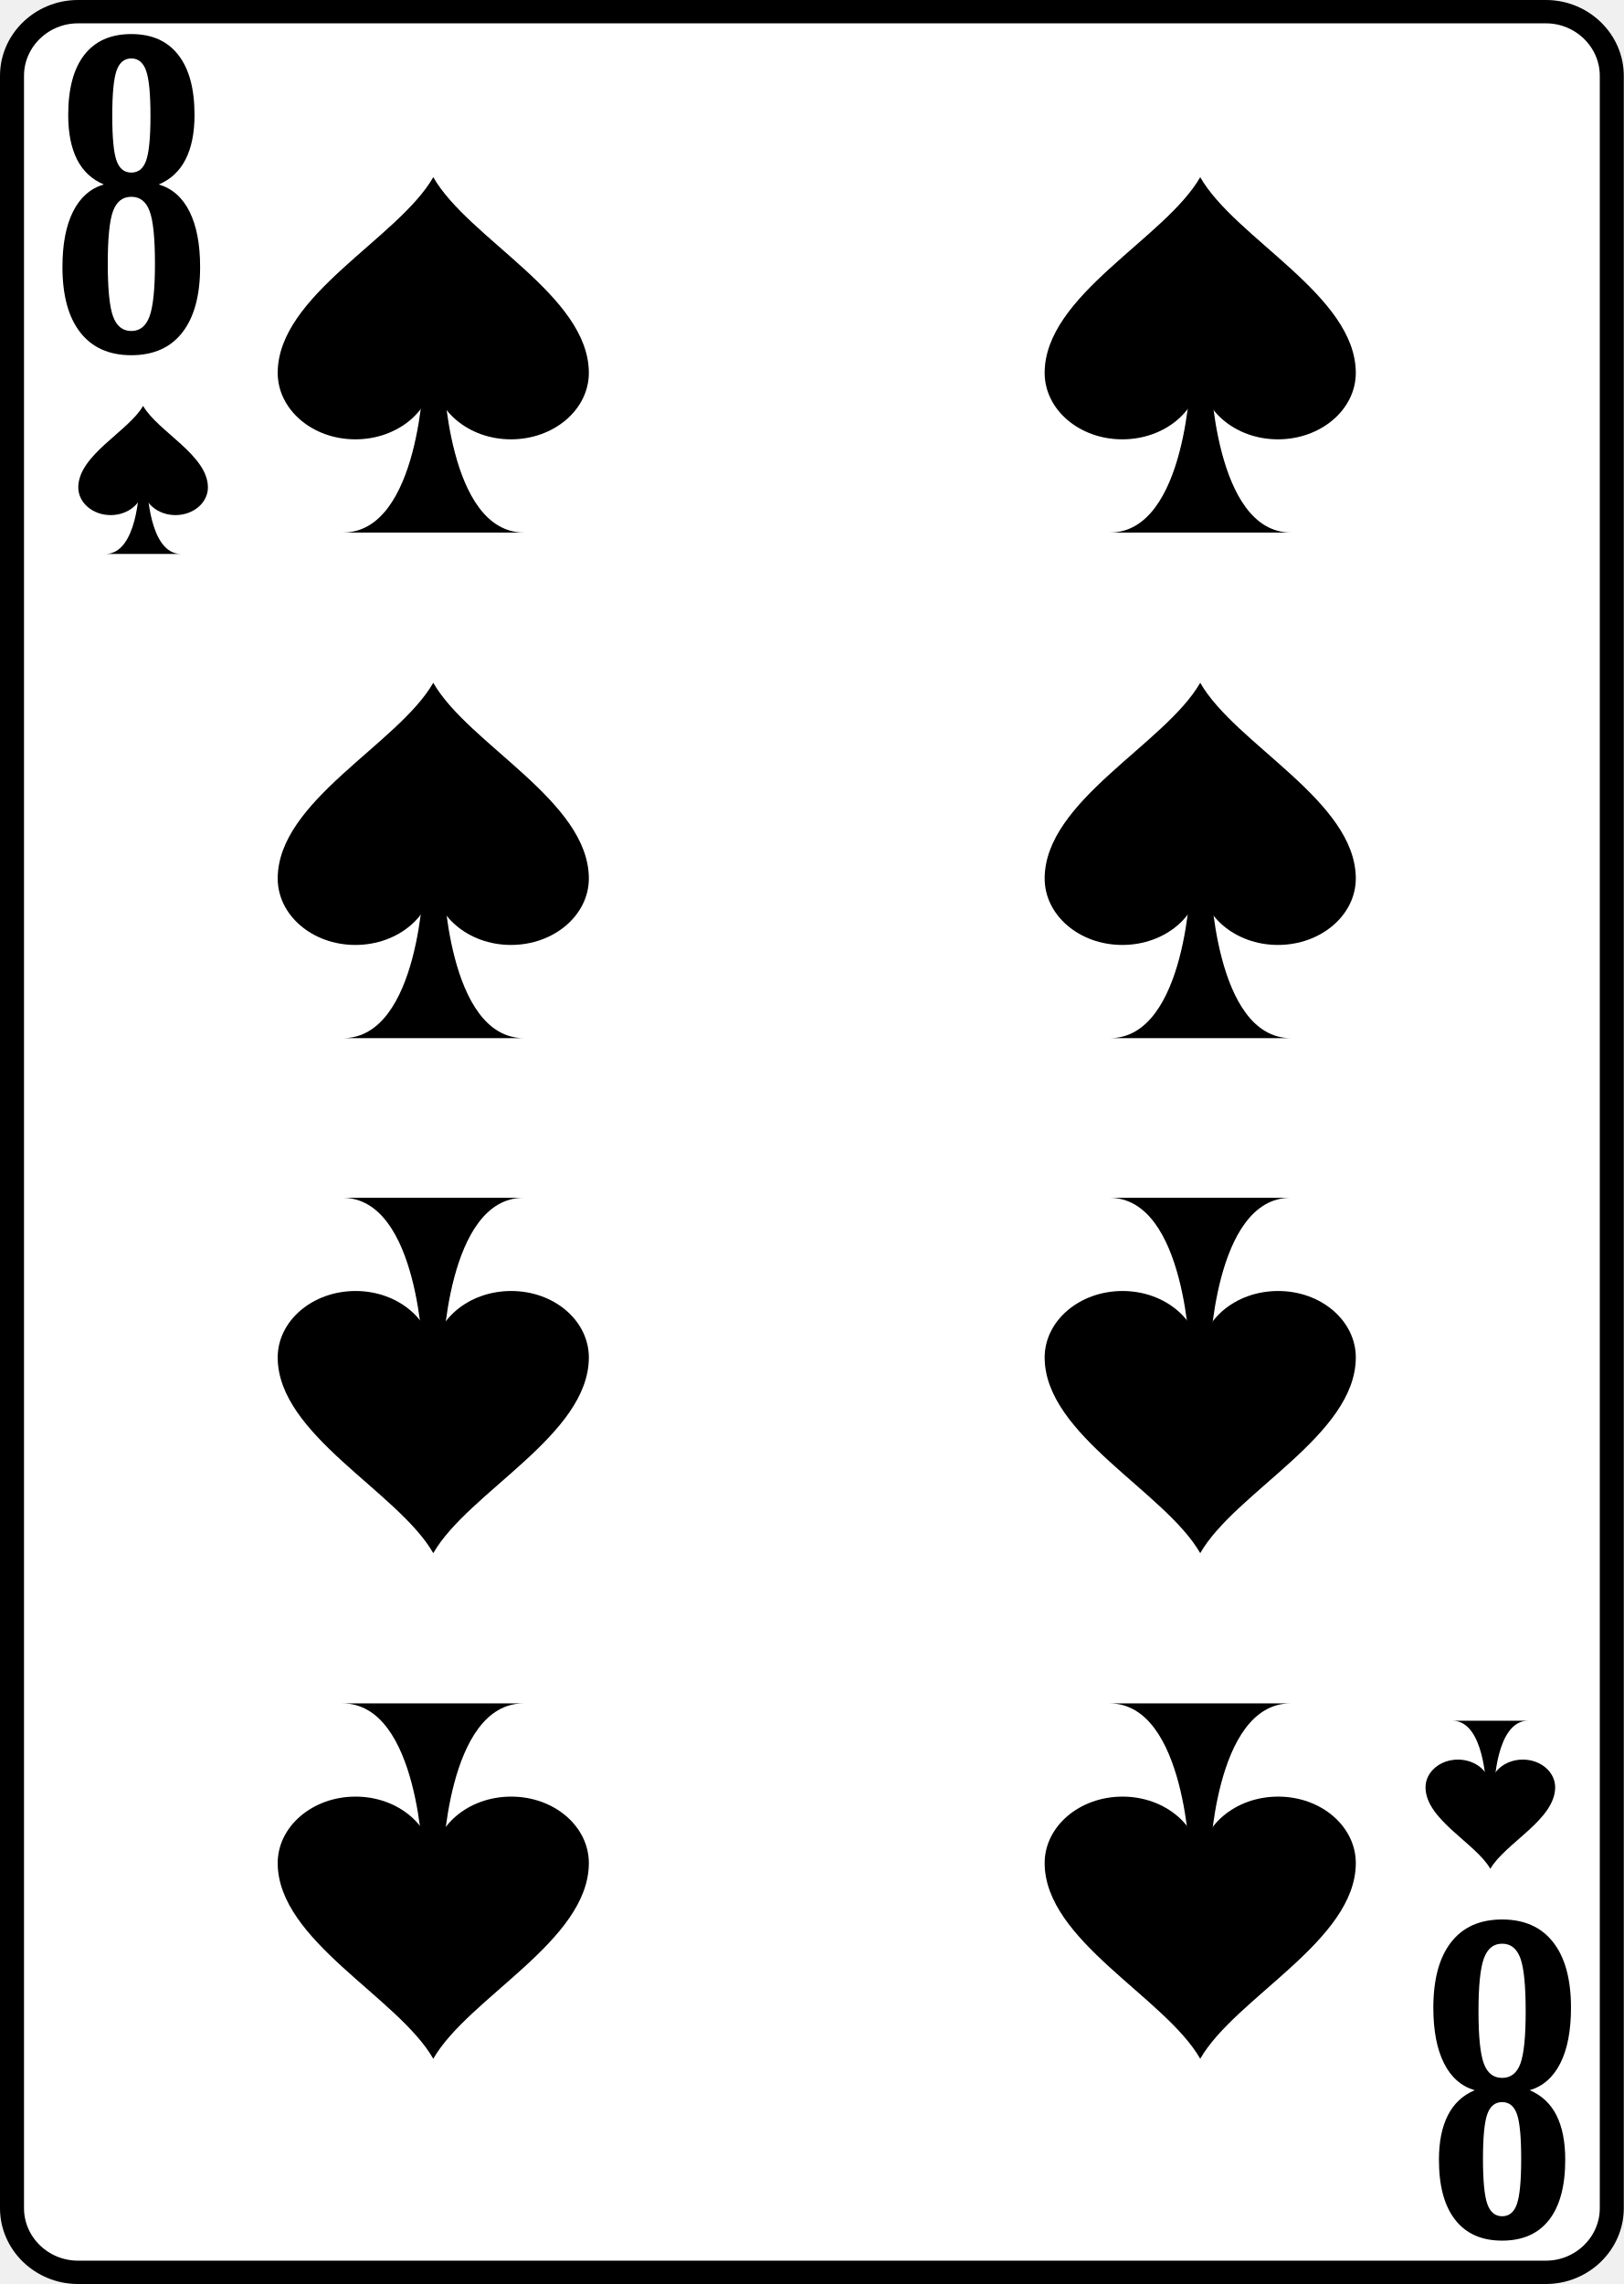
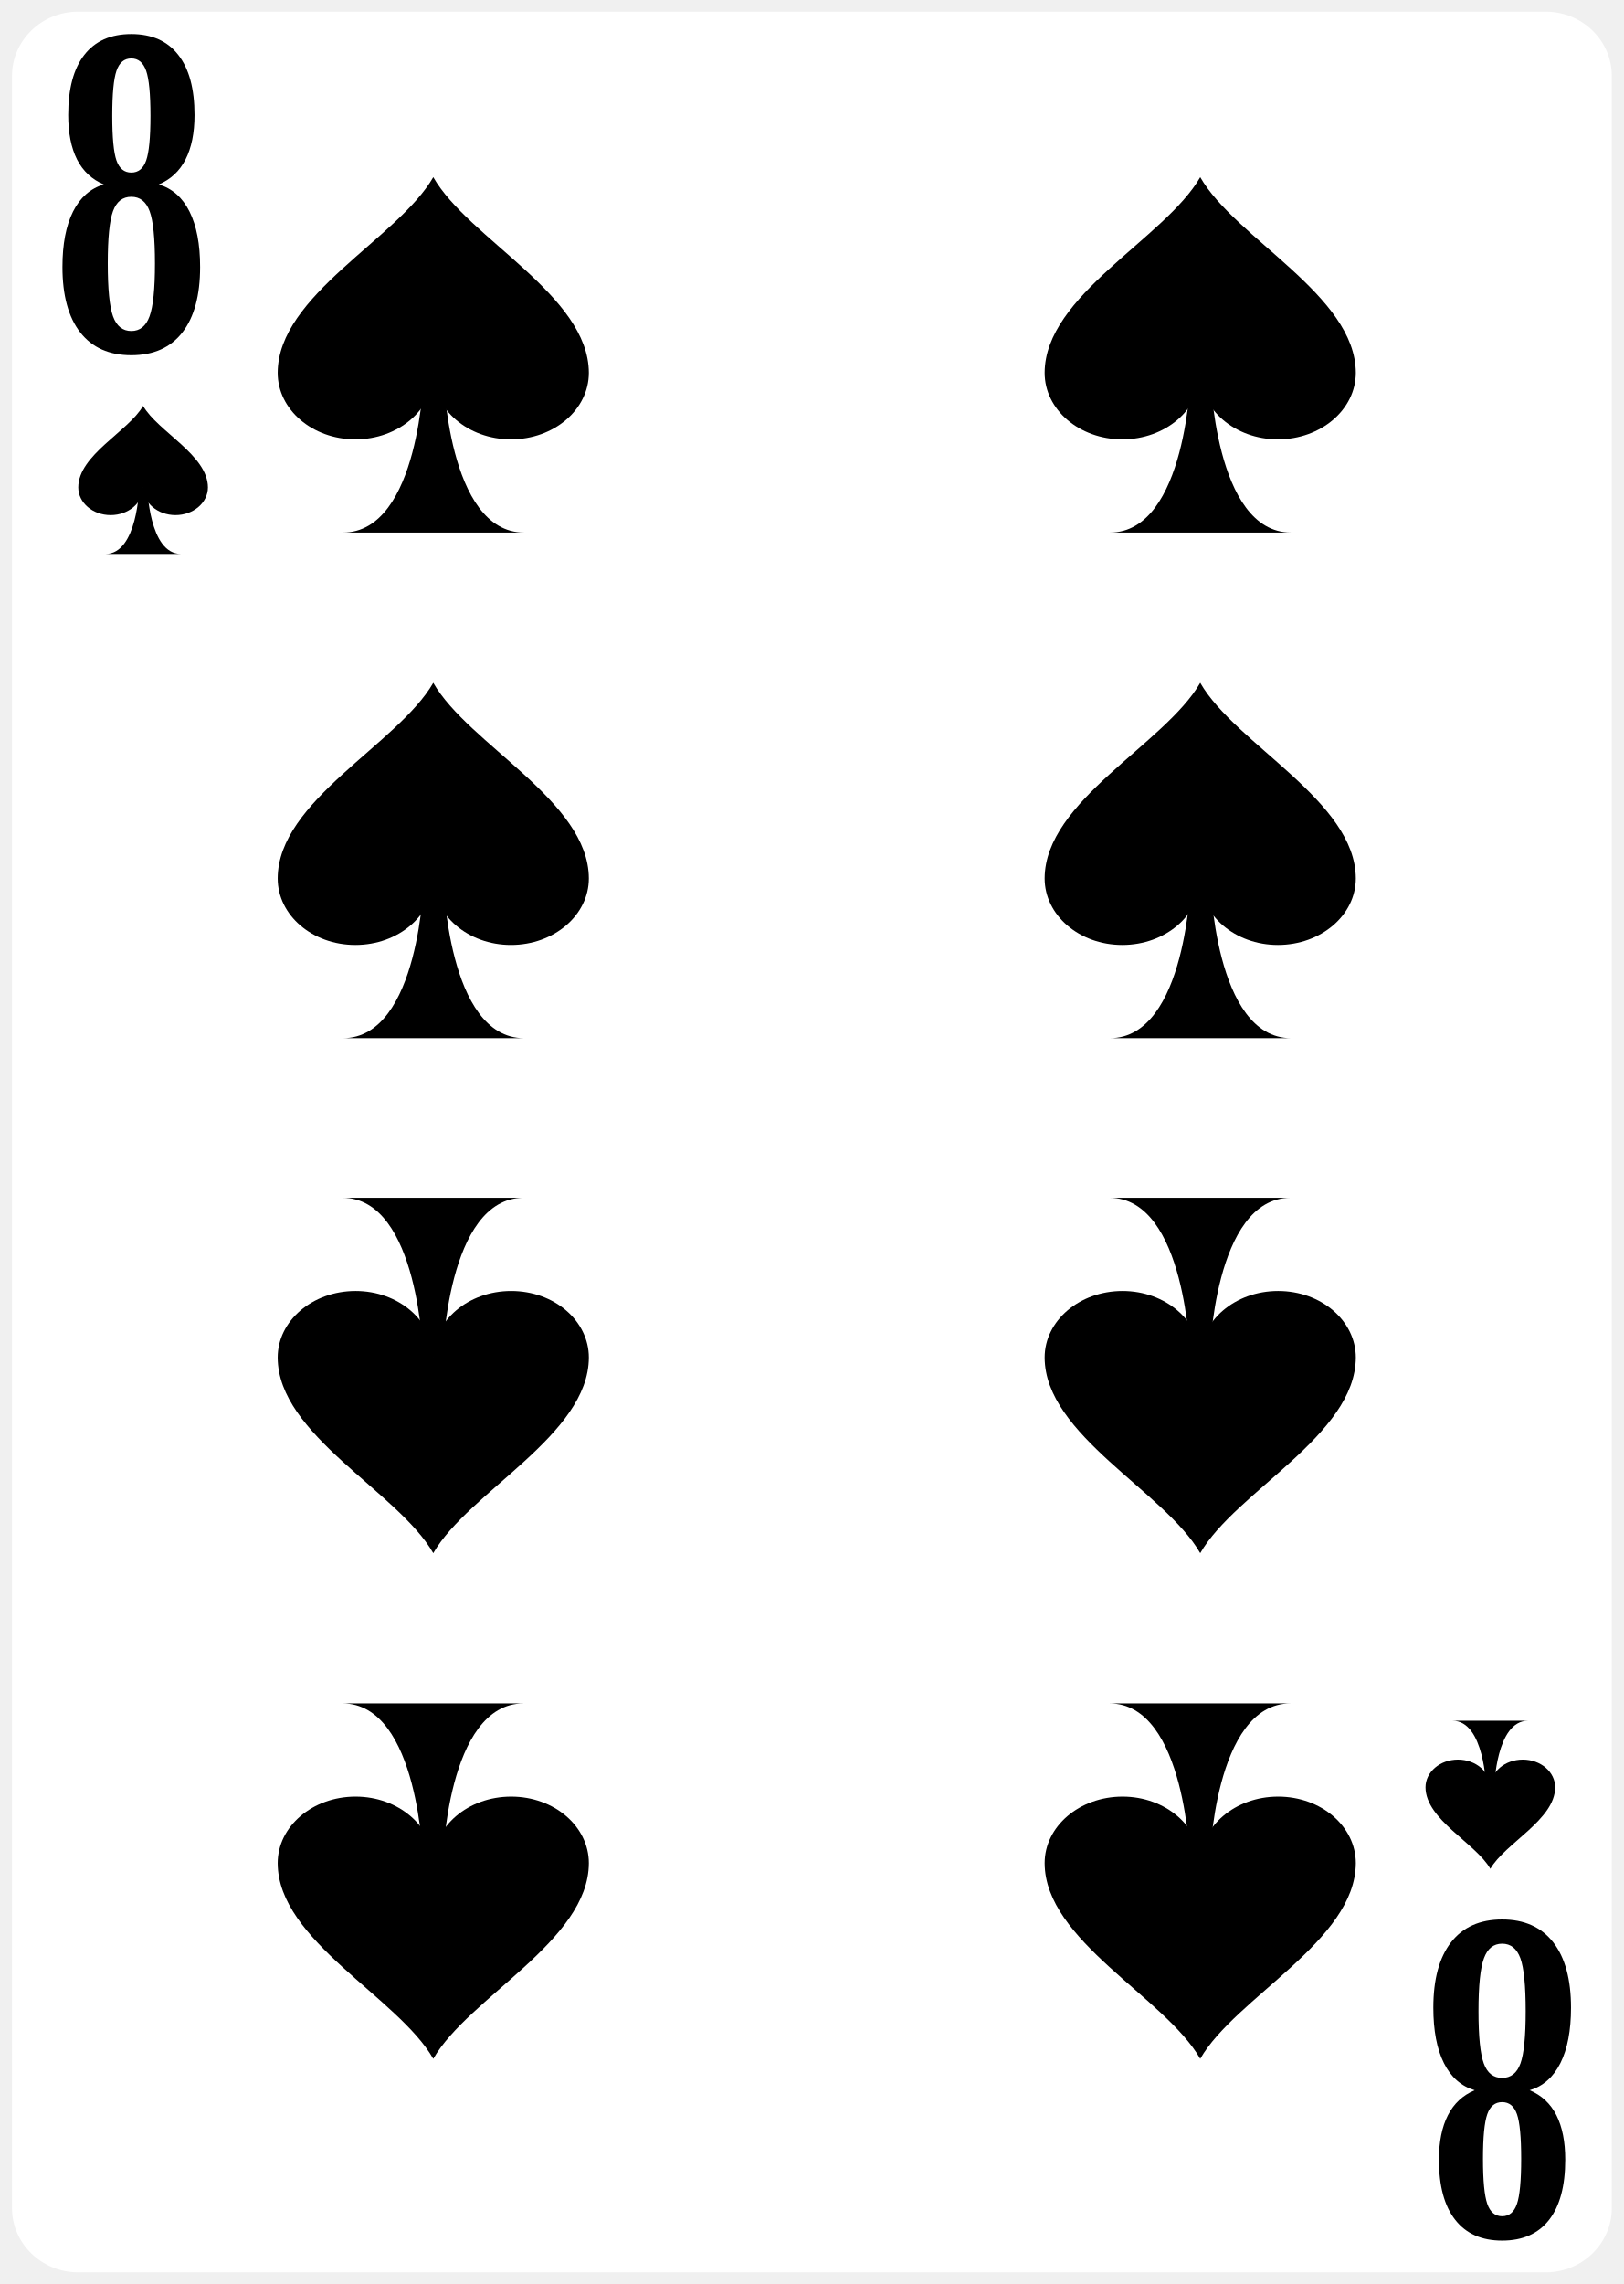
<svg xmlns="http://www.w3.org/2000/svg" xmlns:xlink="http://www.w3.org/1999/xlink" width="512" height="720" viewBox="0 0 169.075 244.640" preserveAspectRatio="none">
  <defs>
    <g id="base">
-       <path style="fill:#FFFFFF;stroke:#000000;stroke-width:2.5" d="M 0,0C0,3.78 3.09,6.87 6.87,6.87L159.715,6.87C163.485,6.87 166.575,3.78 166.575,0L166.575,-228.4C166.575,-232.18 163.485,-235.27 159.715,-235.27L6.87,-235.27C3.09,-235.27 0,-232.18 0,-228.4L0,0 z" id="path49" />
+       <path style="fill:#FFFFFF;stroke:none;stroke-width:2.5" d="M 0,0C0,3.78 3.09,6.87 6.87,6.87L159.715,6.87C163.485,6.87 166.575,3.78 166.575,0L166.575,-228.4C166.575,-232.18 163.485,-235.27 159.715,-235.27L6.87,-235.27C3.09,-235.27 0,-232.18 0,-228.4L0,0 z" id="path49" />
    </g>
    <g id="n_8">
      <text transform="scale(0.56453 1.05741)" font-family="DejaVu Serif" font-weight="bold" font-size="43" id="text31">8</text>
    </g>
    <g id="spade">
      <path d="M3.92-7.93c-1.67,0-2.55,1.78-3.01,3.56c-0.46,1.78-0.5,3.56-0.5,3.56L-0.44-0.8c0,0-0.16-7.13-3.5-7.13H3.92z" id="path73" />
      <path d="M6.75-0.8C6.74,2.67,1.53,5.19,0,7.93C-1.53,5.18-6.74,2.66-6.75-0.8c0-1.64,1.51-2.97,3.38-2.97C-1.51-3.77,0-2.44,0-0.8c0-1.64,1.51-2.97,3.38-2.97S6.75-2.44,6.75-0.8z" id="path75" />
    </g>
  </defs>
  <g id="spade_8" transform="translate(-1171.77,-492.892)">
    <use xlink:href="#base" x="1173.02" y="729.412" width="100%" height="100%" />
    <use xlink:href="#n_8" x="1177.02" y="530.295" width="100%" height="100%" />
    <use xlink:href="#n_8" x="1336.6" y="699.132" transform="matrix(-1,0,0,-1,2673.2,1398.264)" width="100%" height="100%" />
    <use xlink:href="#spade" x="1186.67" y="544.295" transform="matrix(-1,0,0,-1,2373.34,1088.59)" width="100%" height="100%" />
    <use xlink:href="#spade" x="1326.95" y="685.132" width="100%" height="100%" />
    <use xlink:href="#spade" x="507.035" y="221.209" transform="matrix(-2.4,0,0,-2.4,2433.768,1061.803)" width="100%" height="100%" />
    <use xlink:href="#spade" x="507.035" y="243.774" transform="matrix(-2.4,0,0,-2.4,2433.768,1170.115)" width="100%" height="100%" />
    <use xlink:href="#spade" x="507.035" y="266.758" transform="scale(2.4,2.4)" width="100%" height="100%" />
    <use xlink:href="#spade" x="507.035" y="289.323" transform="scale(2.4,2.4)" width="100%" height="100%" />
    <use xlink:href="#spade" x="540.309" y="221.209" transform="matrix(-2.4,0,0,-2.4,2593.483,1061.803)" width="100%" height="100%" />
    <use xlink:href="#spade" x="540.309" y="243.774" transform="matrix(-2.4,0,0,-2.4,2593.483,1170.115)" width="100%" height="100%" />
    <use xlink:href="#spade" x="540.309" y="266.758" transform="scale(2.4,2.4)" width="100%" height="100%" />
    <use xlink:href="#spade" x="540.309" y="289.323" transform="scale(2.4,2.4)" width="100%" height="100%" />
  </g>
</svg>
